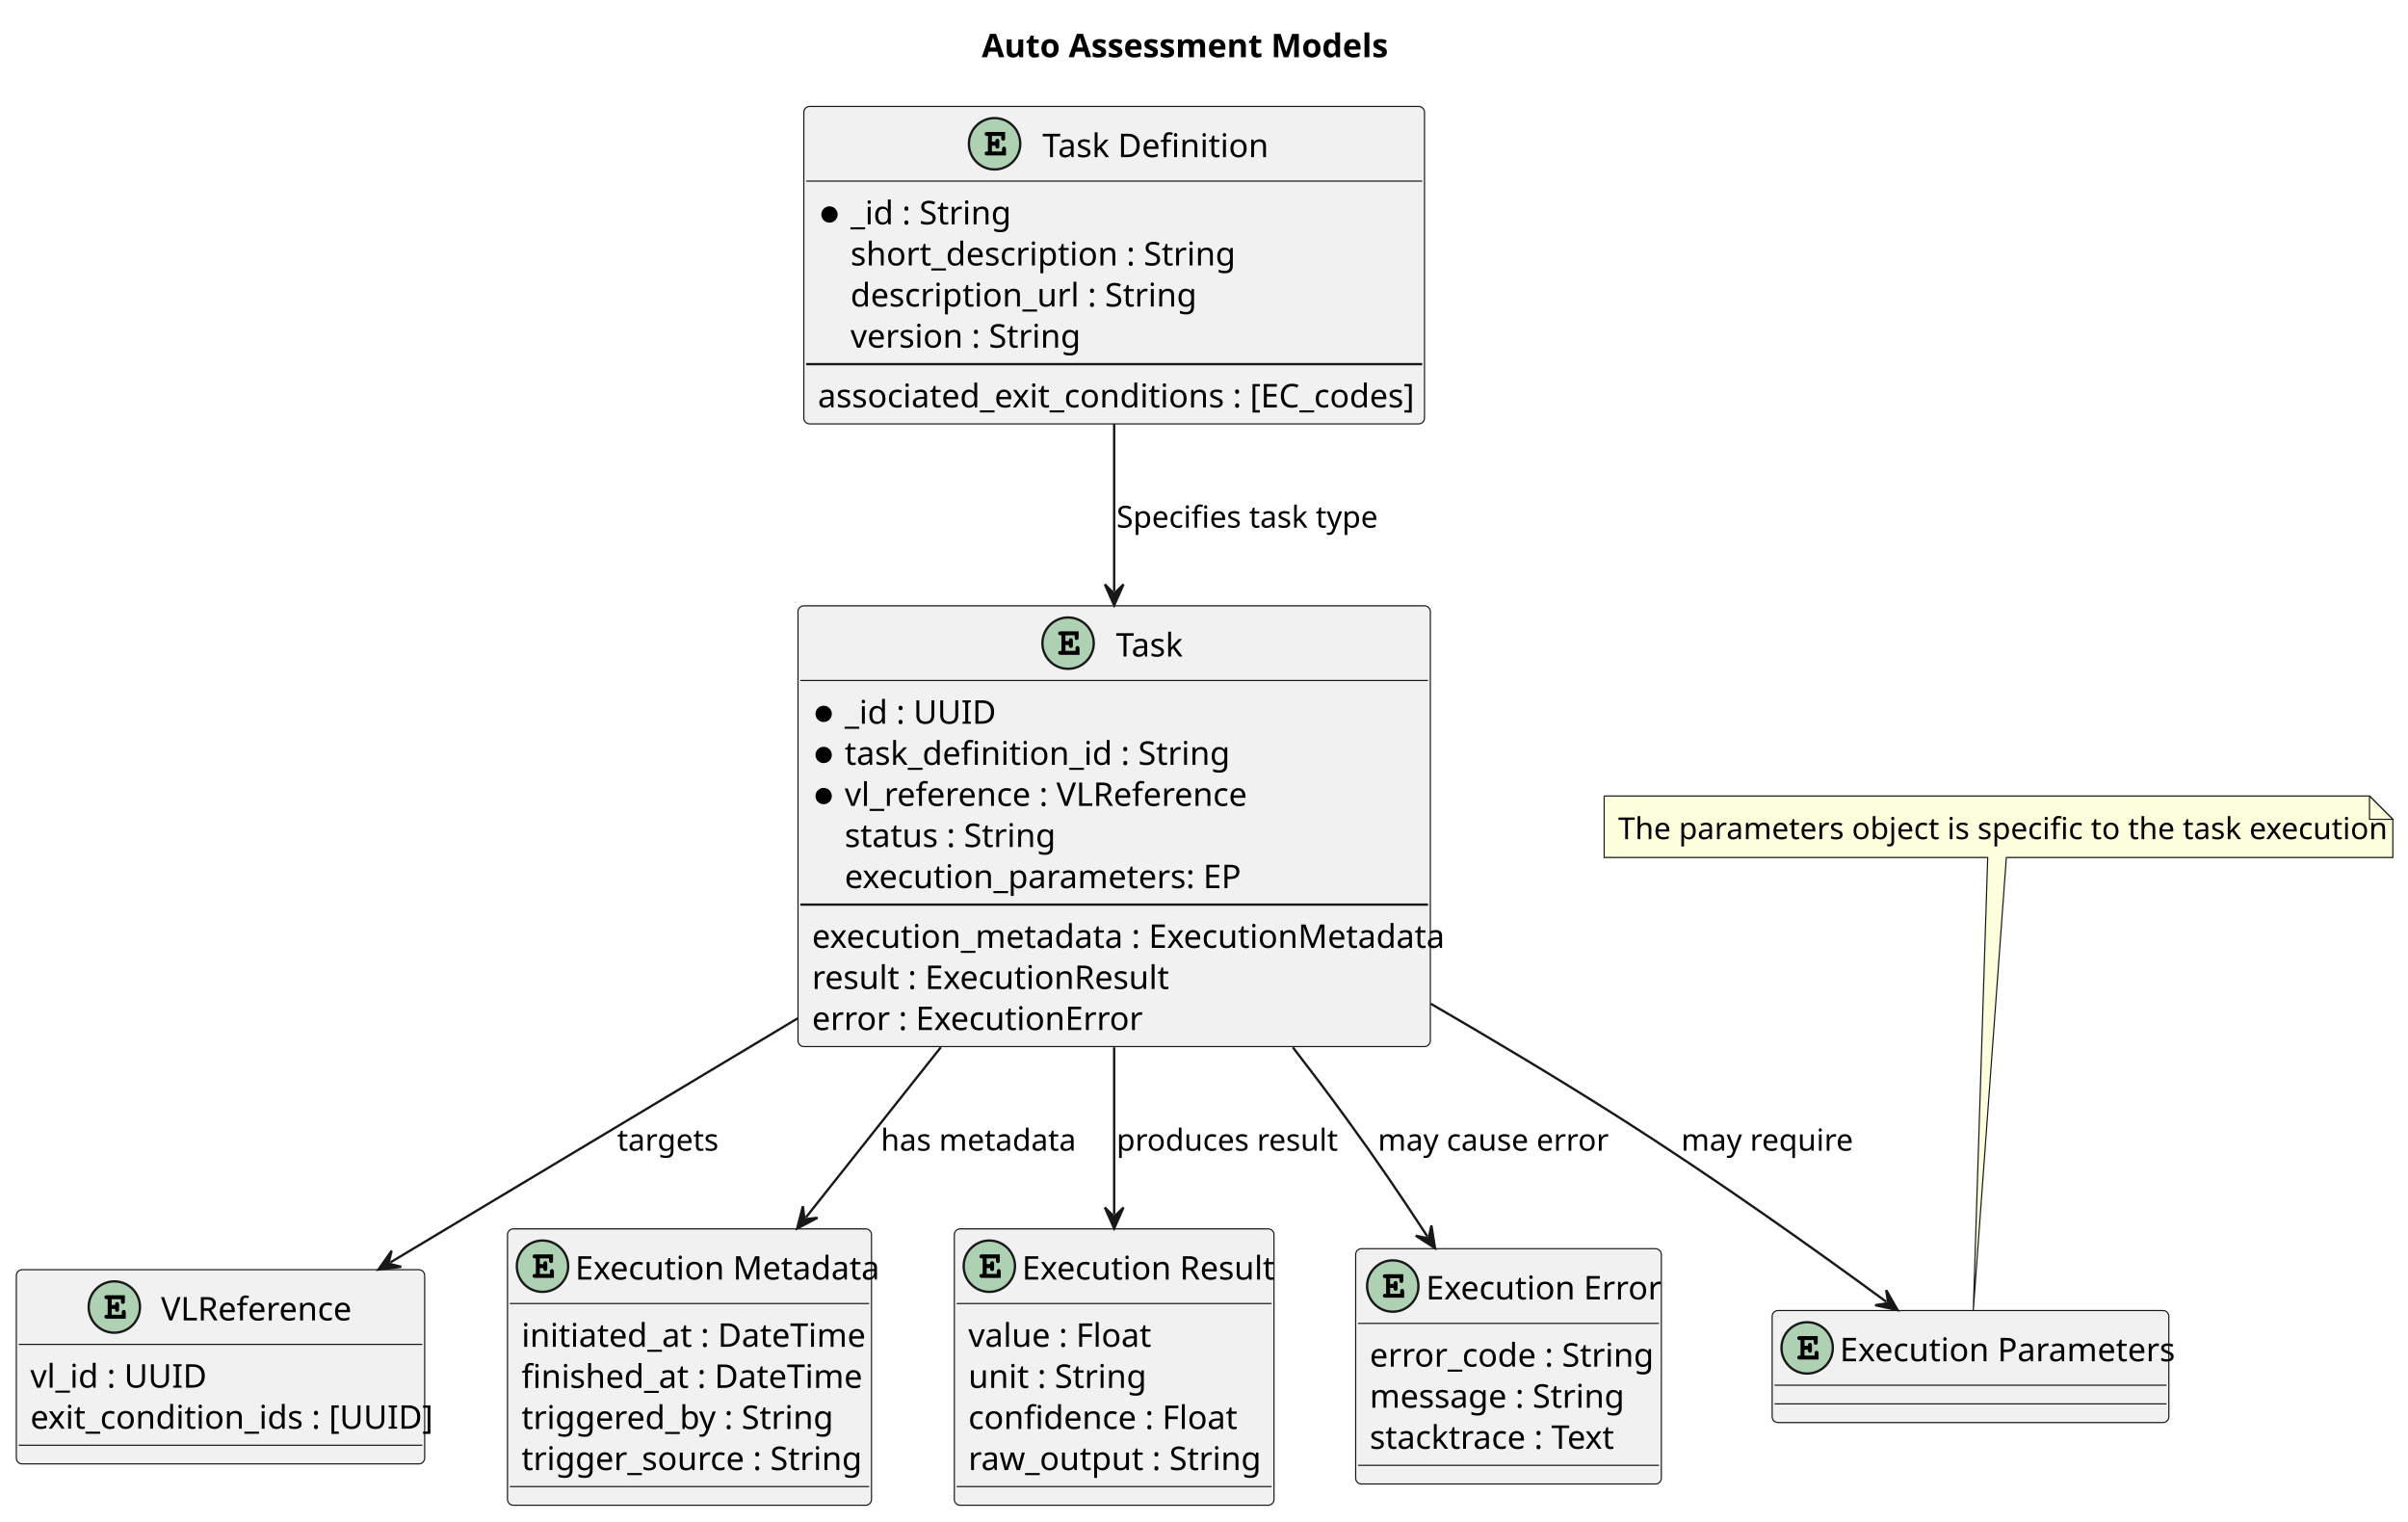
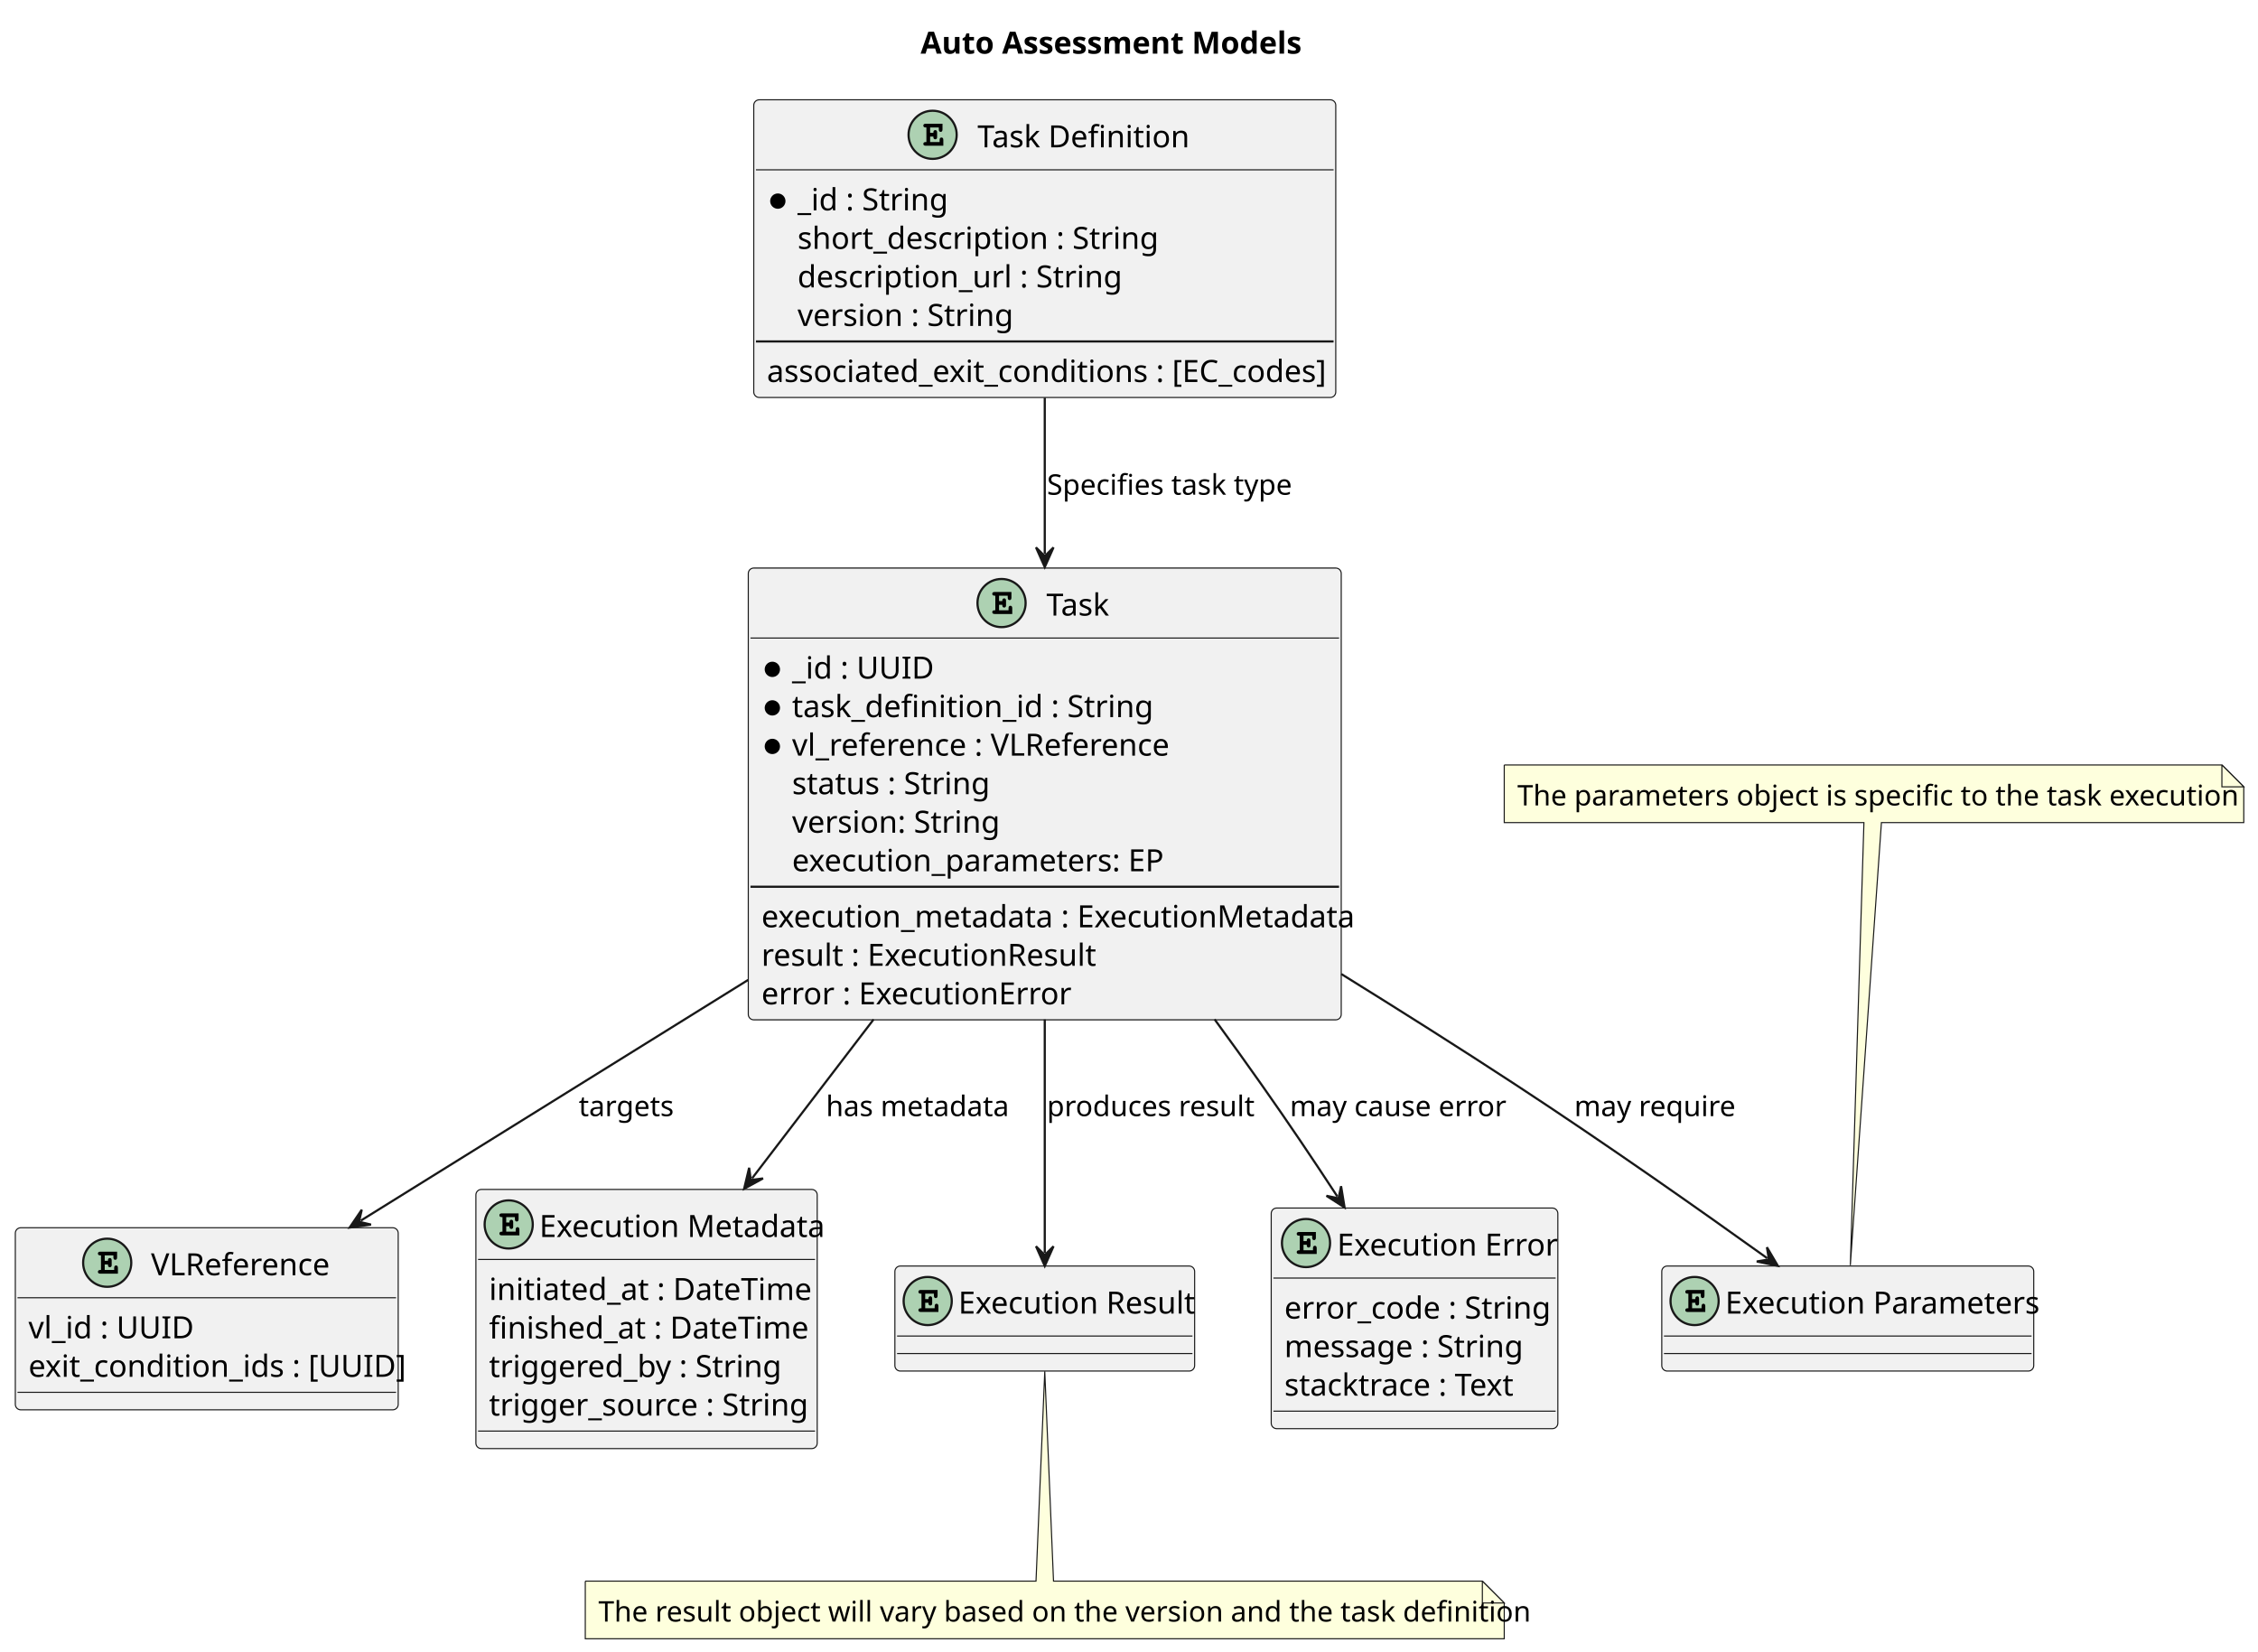
- <svg xmlns="http://www.w3.org/2000/svg" contentStyleType="text/css" height="652px" preserveAspectRatio="none" style="width:1032px;height:652px;background:#FFFFFF;" version="1.1" viewBox="0 0 1032 652" width="1032px" zoomAndPan="magnify">
+ <svg xmlns="http://www.w3.org/2000/svg" contentStyleType="text/css" height="755px" preserveAspectRatio="none" style="width:1032px;height:755px;background:#FFFFFF;" version="1.1" viewBox="0 0 1032 755" width="1032px" zoomAndPan="magnify">
  <defs />
  <g>
    <text fill="#000000" font-family="sans-serif" font-size="14" font-weight="bold" lengthAdjust="spacing" textLength="177" x="420.75" y="24.533">Auto Assessment Models</text>
    <g id="elem_TD">
      <rect codeLine="4" fill="#F1F1F1" height="136.047" id="TD" rx="2.5" ry="2.5" style="stroke:#181818;stroke-width:0.5;" width="266" x="344.5" y="45.609" />
      <ellipse cx="426.25" cy="61.609" fill="#ADD1B2" rx="11" ry="11" style="stroke:#181818;stroke-width:1.0;" />
      <path d="M425.109,62.406 L425.109,64.906 L429.438,64.906 L429.438,63.984 Q429.438,63.375 429.672,63.109 Q429.922,62.844 430.297,62.844 Q430.672,62.844 430.906,63.109 Q431.141,63.375 431.141,63.984 L431.141,66.609 L423.141,66.609 Q422.516,66.609 422.25,66.375 Q422,66.141 422,65.75 Q422,65.375 422.266,65.141 Q422.531,64.906 423.141,64.906 L423.406,64.906 L423.406,58.25 L423.141,58.25 Q422.516,58.25 422.25,58.016 Q422,57.781 422,57.391 Q422,57.016 422.25,56.781 Q422.516,56.547 423.141,56.547 L430.766,56.547 L430.766,59.141 Q430.766,59.75 430.531,60.016 Q430.312,60.266 429.922,60.266 Q429.547,60.266 429.312,60.016 Q429.078,59.75 429.078,59.141 L429.078,58.25 L425.109,58.25 L425.109,60.703 L426.594,60.703 Q426.594,60.047 426.719,59.859 Q426.984,59.453 427.453,59.453 Q427.828,59.453 428.062,59.719 Q428.297,59.969 428.297,60.578 L428.297,62.547 Q428.297,63.094 428.172,63.281 Q427.906,63.672 427.453,63.672 Q426.984,63.672 426.719,63.266 Q426.594,63.078 426.594,62.406 L425.109,62.406 Z " fill="#000000" />
      <text fill="#000000" font-family="sans-serif" font-size="14" lengthAdjust="spacing" textLength="94" x="446.75" y="67.338">Task Definition</text>
      <line style="stroke:#181818;stroke-width:0.5;" x1="345.5" x2="609.5" y1="77.609" y2="77.609" />
      <ellipse cx="355.5" cy="91.914" fill="#000000" rx="3" ry="3" style="stroke:#000000;stroke-width:1.0;" />
      <text fill="#000000" font-family="sans-serif" font-size="14" lengthAdjust="spacing" textLength="68" x="364.5" y="96.143">_id : String</text>
      <text fill="#000000" font-family="sans-serif" font-size="14" lengthAdjust="spacing" textLength="158" x="364.5" y="113.752">short_description : String</text>
      <text fill="#000000" font-family="sans-serif" font-size="14" lengthAdjust="spacing" textLength="142" x="364.5" y="131.361">description_url : String</text>
      <text fill="#000000" font-family="sans-serif" font-size="14" lengthAdjust="spacing" textLength="95" x="364.5" y="148.971">version : String</text>
      <line style="stroke:#181818;stroke-width:1.0;" x1="345.5" x2="609.5" y1="156.047" y2="156.047" />
      <text fill="#000000" font-family="sans-serif" font-size="14" lengthAdjust="spacing" textLength="254" x="350.5" y="174.58">associated_exit_conditions : [EC_codes]</text>
    </g>
    <g id="elem_T">
-       <rect codeLine="13" fill="#F1F1F1" height="188.875" id="T" rx="2.5" ry="2.5" style="stroke:#181818;stroke-width:0.5;" width="271" x="342" y="259.609" />
+       <rect codeLine="13" fill="#F1F1F1" height="206.484" id="T" rx="2.5" ry="2.5" style="stroke:#181818;stroke-width:0.5;" width="271" x="342" y="259.609" />
      <ellipse cx="457.75" cy="275.609" fill="#ADD1B2" rx="11" ry="11" style="stroke:#181818;stroke-width:1.0;" />
      <path d="M456.609,276.406 L456.609,278.906 L460.938,278.906 L460.938,277.984 Q460.938,277.375 461.172,277.109 Q461.422,276.844 461.797,276.844 Q462.172,276.844 462.406,277.109 Q462.641,277.375 462.641,277.984 L462.641,280.609 L454.641,280.609 Q454.016,280.609 453.75,280.375 Q453.5,280.141 453.5,279.75 Q453.5,279.375 453.766,279.141 Q454.031,278.906 454.641,278.906 L454.906,278.906 L454.906,272.25 L454.641,272.25 Q454.016,272.25 453.75,272.016 Q453.5,271.781 453.5,271.391 Q453.5,271.016 453.75,270.781 Q454.016,270.547 454.641,270.547 L462.266,270.547 L462.266,273.141 Q462.266,273.75 462.031,274.016 Q461.812,274.266 461.422,274.266 Q461.047,274.266 460.812,274.016 Q460.578,273.75 460.578,273.141 L460.578,272.25 L456.609,272.25 L456.609,274.703 L458.094,274.703 Q458.094,274.047 458.219,273.859 Q458.484,273.453 458.953,273.453 Q459.328,273.453 459.562,273.719 Q459.797,273.969 459.797,274.578 L459.797,276.547 Q459.797,277.094 459.672,277.281 Q459.406,277.672 458.953,277.672 Q458.484,277.672 458.219,277.266 Q458.094,277.078 458.094,276.406 L456.609,276.406 Z " fill="#000000" />
      <text fill="#000000" font-family="sans-serif" font-size="14" lengthAdjust="spacing" textLength="31" x="478.25" y="281.338">Task</text>
      <line style="stroke:#181818;stroke-width:0.5;" x1="343" x2="612" y1="291.609" y2="291.609" />
      <ellipse cx="353" cy="305.914" fill="#000000" rx="3" ry="3" style="stroke:#000000;stroke-width:1.0;" />
      <text fill="#000000" font-family="sans-serif" font-size="14" lengthAdjust="spacing" textLength="62" x="362" y="310.143">_id : UUID</text>
      <ellipse cx="353" cy="323.523" fill="#000000" rx="3" ry="3" style="stroke:#000000;stroke-width:1.0;" />
      <text fill="#000000" font-family="sans-serif" font-size="14" lengthAdjust="spacing" textLength="159" x="362" y="327.752">task_definition_id : String</text>
      <ellipse cx="353" cy="341.133" fill="#000000" rx="3" ry="3" style="stroke:#000000;stroke-width:1.0;" />
      <text fill="#000000" font-family="sans-serif" font-size="14" lengthAdjust="spacing" textLength="174" x="362" y="345.361">vl_reference : VLReference</text>
      <text fill="#000000" font-family="sans-serif" font-size="14" lengthAdjust="spacing" textLength="87" x="362" y="362.971">status : String</text>
-       <text fill="#000000" font-family="sans-serif" font-size="14" lengthAdjust="spacing" textLength="166" x="362" y="380.58">execution_parameters: EP</text>
-       <line style="stroke:#181818;stroke-width:1.0;" x1="343" x2="612" y1="387.656" y2="387.656" />
-       <text fill="#000000" font-family="sans-serif" font-size="14" lengthAdjust="spacing" textLength="259" x="348" y="406.19">execution_metadata : ExecutionMetadata</text>
-       <text fill="#000000" font-family="sans-serif" font-size="14" lengthAdjust="spacing" textLength="148" x="348" y="423.799">result : ExecutionResult</text>
-       <text fill="#000000" font-family="sans-serif" font-size="14" lengthAdjust="spacing" textLength="136" x="348" y="441.408">error : ExecutionError</text>
+       <text fill="#000000" font-family="sans-serif" font-size="14" lengthAdjust="spacing" textLength="91" x="362" y="380.58">version: String</text>
+       <text fill="#000000" font-family="sans-serif" font-size="14" lengthAdjust="spacing" textLength="166" x="362" y="398.19">execution_parameters: EP</text>
+       <line style="stroke:#181818;stroke-width:1.0;" x1="343" x2="612" y1="405.266" y2="405.266" />
+       <text fill="#000000" font-family="sans-serif" font-size="14" lengthAdjust="spacing" textLength="259" x="348" y="423.799">execution_metadata : ExecutionMetadata</text>
+       <text fill="#000000" font-family="sans-serif" font-size="14" lengthAdjust="spacing" textLength="148" x="348" y="441.408">result : ExecutionResult</text>
+       <text fill="#000000" font-family="sans-serif" font-size="14" lengthAdjust="spacing" textLength="136" x="348" y="459.018">error : ExecutionError</text>
    </g>
    <g id="elem_VLR">
-       <rect codeLine="25" fill="#F1F1F1" height="83.219" id="VLR" rx="2.5" ry="2.5" style="stroke:#181818;stroke-width:0.5;" width="175" x="7" y="544.109" />
-       <ellipse cx="49" cy="560.109" fill="#ADD1B2" rx="11" ry="11" style="stroke:#181818;stroke-width:1.0;" />
-       <path d="M47.859,560.906 L47.859,563.406 L52.188,563.406 L52.188,562.484 Q52.188,561.875 52.422,561.609 Q52.672,561.344 53.047,561.344 Q53.422,561.344 53.656,561.609 Q53.891,561.875 53.891,562.484 L53.891,565.109 L45.891,565.109 Q45.266,565.109 45,564.875 Q44.75,564.641 44.75,564.25 Q44.75,563.875 45.016,563.641 Q45.281,563.406 45.891,563.406 L46.156,563.406 L46.156,556.75 L45.891,556.75 Q45.266,556.75 45,556.516 Q44.75,556.281 44.75,555.891 Q44.75,555.516 45,555.281 Q45.266,555.047 45.891,555.047 L53.516,555.047 L53.516,557.641 Q53.516,558.25 53.281,558.516 Q53.062,558.766 52.672,558.766 Q52.297,558.766 52.062,558.516 Q51.828,558.25 51.828,557.641 L51.828,556.75 L47.859,556.75 L47.859,559.203 L49.344,559.203 Q49.344,558.547 49.469,558.359 Q49.734,557.953 50.203,557.953 Q50.578,557.953 50.812,558.219 Q51.047,558.469 51.047,559.078 L51.047,561.047 Q51.047,561.594 50.922,561.781 Q50.656,562.172 50.203,562.172 Q49.734,562.172 49.469,561.766 Q49.344,561.578 49.344,560.906 L47.859,560.906 Z " fill="#000000" />
-       <text fill="#000000" font-family="sans-serif" font-size="14" lengthAdjust="spacing" textLength="83" x="69" y="565.838">VLReference</text>
-       <line style="stroke:#181818;stroke-width:0.5;" x1="8" x2="181" y1="576.109" y2="576.109" />
-       <text fill="#000000" font-family="sans-serif" font-size="14" lengthAdjust="spacing" textLength="72" x="13" y="594.643">vl_id : UUID</text>
-       <text fill="#000000" font-family="sans-serif" font-size="14" lengthAdjust="spacing" textLength="163" x="13" y="612.252">exit_condition_ids : [UUID]</text>
-       <line style="stroke:#181818;stroke-width:0.5;" x1="8" x2="181" y1="619.328" y2="619.328" />
+       <rect codeLine="26" fill="#F1F1F1" height="83.219" id="VLR" rx="2.5" ry="2.5" style="stroke:#181818;stroke-width:0.5;" width="175" x="7" y="561.109" />
+       <ellipse cx="49" cy="577.109" fill="#ADD1B2" rx="11" ry="11" style="stroke:#181818;stroke-width:1.0;" />
+       <path d="M47.859,577.906 L47.859,580.406 L52.188,580.406 L52.188,579.484 Q52.188,578.875 52.422,578.609 Q52.672,578.344 53.047,578.344 Q53.422,578.344 53.656,578.609 Q53.891,578.875 53.891,579.484 L53.891,582.109 L45.891,582.109 Q45.266,582.109 45,581.875 Q44.75,581.641 44.75,581.25 Q44.75,580.875 45.016,580.641 Q45.281,580.406 45.891,580.406 L46.156,580.406 L46.156,573.75 L45.891,573.75 Q45.266,573.75 45,573.516 Q44.75,573.281 44.75,572.891 Q44.75,572.516 45,572.281 Q45.266,572.047 45.891,572.047 L53.516,572.047 L53.516,574.641 Q53.516,575.25 53.281,575.516 Q53.062,575.766 52.672,575.766 Q52.297,575.766 52.062,575.516 Q51.828,575.25 51.828,574.641 L51.828,573.75 L47.859,573.75 L47.859,576.203 L49.344,576.203 Q49.344,575.547 49.469,575.359 Q49.734,574.953 50.203,574.953 Q50.578,574.953 50.812,575.219 Q51.047,575.469 51.047,576.078 L51.047,578.047 Q51.047,578.594 50.922,578.781 Q50.656,579.172 50.203,579.172 Q49.734,579.172 49.469,578.766 Q49.344,578.578 49.344,577.906 L47.859,577.906 Z " fill="#000000" />
+       <text fill="#000000" font-family="sans-serif" font-size="14" lengthAdjust="spacing" textLength="83" x="69" y="582.838">VLReference</text>
+       <line style="stroke:#181818;stroke-width:0.5;" x1="8" x2="181" y1="593.109" y2="593.109" />
+       <text fill="#000000" font-family="sans-serif" font-size="14" lengthAdjust="spacing" textLength="72" x="13" y="611.643">vl_id : UUID</text>
+       <text fill="#000000" font-family="sans-serif" font-size="14" lengthAdjust="spacing" textLength="163" x="13" y="629.252">exit_condition_ids : [UUID]</text>
+       <line style="stroke:#181818;stroke-width:0.5;" x1="8" x2="181" y1="636.328" y2="636.328" />
    </g>
    <g id="elem_EM">
-       <rect codeLine="30" fill="#F1F1F1" height="118.438" id="EM" rx="2.5" ry="2.5" style="stroke:#181818;stroke-width:0.5;" width="156" x="217.5" y="526.609" />
-       <ellipse cx="232.5" cy="542.609" fill="#ADD1B2" rx="11" ry="11" style="stroke:#181818;stroke-width:1.0;" />
-       <path d="M231.359,543.406 L231.359,545.906 L235.688,545.906 L235.688,544.984 Q235.688,544.375 235.922,544.109 Q236.172,543.844 236.547,543.844 Q236.922,543.844 237.156,544.109 Q237.391,544.375 237.391,544.984 L237.391,547.609 L229.391,547.609 Q228.766,547.609 228.5,547.375 Q228.25,547.141 228.25,546.75 Q228.25,546.375 228.516,546.141 Q228.781,545.906 229.391,545.906 L229.656,545.906 L229.656,539.25 L229.391,539.25 Q228.766,539.25 228.5,539.016 Q228.25,538.781 228.25,538.391 Q228.25,538.016 228.5,537.781 Q228.766,537.547 229.391,537.547 L237.016,537.547 L237.016,540.141 Q237.016,540.75 236.781,541.016 Q236.562,541.266 236.172,541.266 Q235.797,541.266 235.562,541.016 Q235.328,540.75 235.328,540.141 L235.328,539.25 L231.359,539.25 L231.359,541.703 L232.844,541.703 Q232.844,541.047 232.969,540.859 Q233.234,540.453 233.703,540.453 Q234.078,540.453 234.312,540.719 Q234.547,540.969 234.547,541.578 L234.547,543.547 Q234.547,544.094 234.422,544.281 Q234.156,544.672 233.703,544.672 Q233.234,544.672 232.969,544.266 Q232.844,544.078 232.844,543.406 L231.359,543.406 Z " fill="#000000" />
-       <text fill="#000000" font-family="sans-serif" font-size="14" lengthAdjust="spacing" textLength="124" x="246.5" y="548.338">Execution Metadata</text>
-       <line style="stroke:#181818;stroke-width:0.5;" x1="218.5" x2="372.5" y1="558.609" y2="558.609" />
-       <text fill="#000000" font-family="sans-serif" font-size="14" lengthAdjust="spacing" textLength="142" x="223.5" y="577.143">initiated_at : DateTime</text>
-       <text fill="#000000" font-family="sans-serif" font-size="14" lengthAdjust="spacing" textLength="142" x="223.5" y="594.752">finished_at : DateTime</text>
-       <text fill="#000000" font-family="sans-serif" font-size="14" lengthAdjust="spacing" textLength="129" x="223.5" y="612.361">triggered_by : String</text>
-       <text fill="#000000" font-family="sans-serif" font-size="14" lengthAdjust="spacing" textLength="141" x="223.5" y="629.971">trigger_source : String</text>
-       <line style="stroke:#181818;stroke-width:0.5;" x1="218.5" x2="372.5" y1="637.047" y2="637.047" />
+       <rect codeLine="31" fill="#F1F1F1" height="118.438" id="EM" rx="2.5" ry="2.5" style="stroke:#181818;stroke-width:0.5;" width="156" x="217.5" y="543.609" />
+       <ellipse cx="232.5" cy="559.609" fill="#ADD1B2" rx="11" ry="11" style="stroke:#181818;stroke-width:1.0;" />
+       <path d="M231.359,560.406 L231.359,562.906 L235.688,562.906 L235.688,561.984 Q235.688,561.375 235.922,561.109 Q236.172,560.844 236.547,560.844 Q236.922,560.844 237.156,561.109 Q237.391,561.375 237.391,561.984 L237.391,564.609 L229.391,564.609 Q228.766,564.609 228.5,564.375 Q228.25,564.141 228.25,563.75 Q228.25,563.375 228.516,563.141 Q228.781,562.906 229.391,562.906 L229.656,562.906 L229.656,556.25 L229.391,556.25 Q228.766,556.25 228.5,556.016 Q228.25,555.781 228.25,555.391 Q228.25,555.016 228.5,554.781 Q228.766,554.547 229.391,554.547 L237.016,554.547 L237.016,557.141 Q237.016,557.75 236.781,558.016 Q236.562,558.266 236.172,558.266 Q235.797,558.266 235.562,558.016 Q235.328,557.75 235.328,557.141 L235.328,556.25 L231.359,556.25 L231.359,558.703 L232.844,558.703 Q232.844,558.047 232.969,557.859 Q233.234,557.453 233.703,557.453 Q234.078,557.453 234.312,557.719 Q234.547,557.969 234.547,558.578 L234.547,560.547 Q234.547,561.094 234.422,561.281 Q234.156,561.672 233.703,561.672 Q233.234,561.672 232.969,561.266 Q232.844,561.078 232.844,560.406 L231.359,560.406 Z " fill="#000000" />
+       <text fill="#000000" font-family="sans-serif" font-size="14" lengthAdjust="spacing" textLength="124" x="246.5" y="565.338">Execution Metadata</text>
+       <line style="stroke:#181818;stroke-width:0.5;" x1="218.5" x2="372.5" y1="575.609" y2="575.609" />
+       <text fill="#000000" font-family="sans-serif" font-size="14" lengthAdjust="spacing" textLength="142" x="223.5" y="594.143">initiated_at : DateTime</text>
+       <text fill="#000000" font-family="sans-serif" font-size="14" lengthAdjust="spacing" textLength="142" x="223.5" y="611.752">finished_at : DateTime</text>
+       <text fill="#000000" font-family="sans-serif" font-size="14" lengthAdjust="spacing" textLength="129" x="223.5" y="629.361">triggered_by : String</text>
+       <text fill="#000000" font-family="sans-serif" font-size="14" lengthAdjust="spacing" textLength="141" x="223.5" y="646.971">trigger_source : String</text>
+       <line style="stroke:#181818;stroke-width:0.5;" x1="218.5" x2="372.5" y1="654.047" y2="654.047" />
    </g>
    <g id="elem_ER">
-       <rect codeLine="37" fill="#F1F1F1" height="118.438" id="ER" rx="2.5" ry="2.5" style="stroke:#181818;stroke-width:0.5;" width="137" x="409" y="526.609" />
-       <ellipse cx="424" cy="542.609" fill="#ADD1B2" rx="11" ry="11" style="stroke:#181818;stroke-width:1.0;" />
-       <path d="M422.859,543.406 L422.859,545.906 L427.188,545.906 L427.188,544.984 Q427.188,544.375 427.422,544.109 Q427.672,543.844 428.047,543.844 Q428.422,543.844 428.656,544.109 Q428.891,544.375 428.891,544.984 L428.891,547.609 L420.891,547.609 Q420.266,547.609 420,547.375 Q419.75,547.141 419.75,546.75 Q419.75,546.375 420.016,546.141 Q420.281,545.906 420.891,545.906 L421.156,545.906 L421.156,539.25 L420.891,539.25 Q420.266,539.25 420,539.016 Q419.75,538.781 419.75,538.391 Q419.75,538.016 420,537.781 Q420.266,537.547 420.891,537.547 L428.516,537.547 L428.516,540.141 Q428.516,540.75 428.281,541.016 Q428.062,541.266 427.672,541.266 Q427.297,541.266 427.062,541.016 Q426.828,540.75 426.828,540.141 L426.828,539.25 L422.859,539.25 L422.859,541.703 L424.344,541.703 Q424.344,541.047 424.469,540.859 Q424.734,540.453 425.203,540.453 Q425.578,540.453 425.812,540.719 Q426.047,540.969 426.047,541.578 L426.047,543.547 Q426.047,544.094 425.922,544.281 Q425.656,544.672 425.203,544.672 Q424.734,544.672 424.469,544.266 Q424.344,544.078 424.344,543.406 L422.859,543.406 Z " fill="#000000" />
-       <text fill="#000000" font-family="sans-serif" font-size="14" lengthAdjust="spacing" textLength="105" x="438" y="548.338">Execution Result</text>
-       <line style="stroke:#181818;stroke-width:0.5;" x1="410" x2="545" y1="558.609" y2="558.609" />
-       <text fill="#000000" font-family="sans-serif" font-size="14" lengthAdjust="spacing" textLength="78" x="415" y="577.143">value : Float</text>
-       <text fill="#000000" font-family="sans-serif" font-size="14" lengthAdjust="spacing" textLength="72" x="415" y="594.752">unit : String</text>
-       <text fill="#000000" font-family="sans-serif" font-size="14" lengthAdjust="spacing" textLength="113" x="415" y="612.361">confidence : Float</text>
-       <text fill="#000000" font-family="sans-serif" font-size="14" lengthAdjust="spacing" textLength="119" x="415" y="629.971">raw_output : String</text>
-       <line style="stroke:#181818;stroke-width:0.5;" x1="410" x2="545" y1="637.047" y2="637.047" />
+       <rect codeLine="38" fill="#F1F1F1" height="48" id="ER" rx="2.5" ry="2.5" style="stroke:#181818;stroke-width:0.5;" width="137" x="409" y="578.609" />
+       <ellipse cx="424" cy="594.609" fill="#ADD1B2" rx="11" ry="11" style="stroke:#181818;stroke-width:1.0;" />
+       <path d="M422.859,595.406 L422.859,597.906 L427.188,597.906 L427.188,596.984 Q427.188,596.375 427.422,596.109 Q427.672,595.844 428.047,595.844 Q428.422,595.844 428.656,596.109 Q428.891,596.375 428.891,596.984 L428.891,599.609 L420.891,599.609 Q420.266,599.609 420,599.375 Q419.75,599.141 419.75,598.75 Q419.75,598.375 420.016,598.141 Q420.281,597.906 420.891,597.906 L421.156,597.906 L421.156,591.25 L420.891,591.25 Q420.266,591.25 420,591.016 Q419.75,590.781 419.75,590.391 Q419.75,590.016 420,589.781 Q420.266,589.547 420.891,589.547 L428.516,589.547 L428.516,592.141 Q428.516,592.75 428.281,593.016 Q428.062,593.266 427.672,593.266 Q427.297,593.266 427.062,593.016 Q426.828,592.75 426.828,592.141 L426.828,591.25 L422.859,591.25 L422.859,593.703 L424.344,593.703 Q424.344,593.047 424.469,592.859 Q424.734,592.453 425.203,592.453 Q425.578,592.453 425.812,592.719 Q426.047,592.969 426.047,593.578 L426.047,595.547 Q426.047,596.094 425.922,596.281 Q425.656,596.672 425.203,596.672 Q424.734,596.672 424.469,596.266 Q424.344,596.078 424.344,595.406 L422.859,595.406 Z " fill="#000000" />
+       <text fill="#000000" font-family="sans-serif" font-size="14" lengthAdjust="spacing" textLength="105" x="438" y="600.338">Execution Result</text>
+       <line style="stroke:#181818;stroke-width:0.5;" x1="410" x2="545" y1="610.609" y2="610.609" />
+       <line style="stroke:#181818;stroke-width:0.5;" x1="410" x2="545" y1="618.609" y2="618.609" />
+     </g>
+     <g id="elem_GMN7">
+       <path d="M267.5,722.609 L267.5,748.961 A0,0 0 0 0 267.5,748.961 L687.5,748.961 A0,0 0 0 0 687.5,748.961 L687.5,732.609 L677.5,722.609 L481.5,722.609 L477.5,626.729 L473.5,722.609 L267.5,722.609 A0,0 0 0 0 267.5,722.609 " fill="#FEFFDD" style="stroke:#181818;stroke-width:0.5;" />
+       <path d="M677.5,722.609 L677.5,732.609 L687.5,732.609 L677.5,722.609 " fill="#FEFFDD" style="stroke:#181818;stroke-width:0.5;" />
+       <text fill="#000000" font-family="sans-serif" font-size="13" lengthAdjust="spacing" textLength="399" x="273.5" y="741.105">The result object will vary based on the version and the task definition</text>
    </g>
    <g id="elem_EE">
-       <rect codeLine="44" fill="#F1F1F1" height="100.828" id="EE" rx="2.5" ry="2.5" style="stroke:#181818;stroke-width:0.5;" width="131" x="581" y="535.109" />
-       <ellipse cx="596.9" cy="551.109" fill="#ADD1B2" rx="11" ry="11" style="stroke:#181818;stroke-width:1.0;" />
-       <path d="M595.759,551.906 L595.759,554.406 L600.087,554.406 L600.087,553.484 Q600.087,552.875 600.322,552.609 Q600.572,552.344 600.947,552.344 Q601.322,552.344 601.556,552.609 Q601.791,552.875 601.791,553.484 L601.791,556.109 L593.791,556.109 Q593.166,556.109 592.9,555.875 Q592.65,555.641 592.65,555.25 Q592.65,554.875 592.916,554.641 Q593.181,554.406 593.791,554.406 L594.056,554.406 L594.056,547.75 L593.791,547.75 Q593.166,547.75 592.9,547.516 Q592.65,547.281 592.65,546.891 Q592.65,546.516 592.9,546.281 Q593.166,546.047 593.791,546.047 L601.416,546.047 L601.416,548.641 Q601.416,549.25 601.181,549.516 Q600.962,549.766 600.572,549.766 Q600.197,549.766 599.962,549.516 Q599.728,549.25 599.728,548.641 L599.728,547.75 L595.759,547.75 L595.759,550.203 L597.244,550.203 Q597.244,549.547 597.369,549.359 Q597.634,548.953 598.103,548.953 Q598.478,548.953 598.712,549.219 Q598.947,549.469 598.947,550.078 L598.947,552.047 Q598.947,552.594 598.822,552.781 Q598.556,553.172 598.103,553.172 Q597.634,553.172 597.369,552.766 Q597.244,552.578 597.244,551.906 L595.759,551.906 Z " fill="#000000" />
-       <text fill="#000000" font-family="sans-serif" font-size="14" lengthAdjust="spacing" textLength="97" x="611.1" y="556.838">Execution Error</text>
-       <line style="stroke:#181818;stroke-width:0.5;" x1="582" x2="711" y1="567.109" y2="567.109" />
-       <text fill="#000000" font-family="sans-serif" font-size="14" lengthAdjust="spacing" textLength="119" x="587" y="585.643">error_code : String</text>
-       <text fill="#000000" font-family="sans-serif" font-size="14" lengthAdjust="spacing" textLength="106" x="587" y="603.252">message : String</text>
-       <text fill="#000000" font-family="sans-serif" font-size="14" lengthAdjust="spacing" textLength="104" x="587" y="620.861">stacktrace : Text</text>
-       <line style="stroke:#181818;stroke-width:0.5;" x1="582" x2="711" y1="627.938" y2="627.938" />
+       <rect codeLine="46" fill="#F1F1F1" height="100.828" id="EE" rx="2.5" ry="2.5" style="stroke:#181818;stroke-width:0.5;" width="131" x="581" y="552.109" />
+       <ellipse cx="596.9" cy="568.109" fill="#ADD1B2" rx="11" ry="11" style="stroke:#181818;stroke-width:1.0;" />
+       <path d="M595.759,568.906 L595.759,571.406 L600.087,571.406 L600.087,570.484 Q600.087,569.875 600.322,569.609 Q600.572,569.344 600.947,569.344 Q601.322,569.344 601.556,569.609 Q601.791,569.875 601.791,570.484 L601.791,573.109 L593.791,573.109 Q593.166,573.109 592.9,572.875 Q592.65,572.641 592.65,572.25 Q592.65,571.875 592.916,571.641 Q593.181,571.406 593.791,571.406 L594.056,571.406 L594.056,564.75 L593.791,564.75 Q593.166,564.75 592.9,564.516 Q592.65,564.281 592.65,563.891 Q592.65,563.516 592.9,563.281 Q593.166,563.047 593.791,563.047 L601.416,563.047 L601.416,565.641 Q601.416,566.25 601.181,566.516 Q600.962,566.766 600.572,566.766 Q600.197,566.766 599.962,566.516 Q599.728,566.25 599.728,565.641 L599.728,564.75 L595.759,564.75 L595.759,567.203 L597.244,567.203 Q597.244,566.547 597.369,566.359 Q597.634,565.953 598.103,565.953 Q598.478,565.953 598.712,566.219 Q598.947,566.469 598.947,567.078 L598.947,569.047 Q598.947,569.594 598.822,569.781 Q598.556,570.172 598.103,570.172 Q597.634,570.172 597.369,569.766 Q597.244,569.578 597.244,568.906 L595.759,568.906 Z " fill="#000000" />
+       <text fill="#000000" font-family="sans-serif" font-size="14" lengthAdjust="spacing" textLength="97" x="611.1" y="573.838">Execution Error</text>
+       <line style="stroke:#181818;stroke-width:0.5;" x1="582" x2="711" y1="584.109" y2="584.109" />
+       <text fill="#000000" font-family="sans-serif" font-size="14" lengthAdjust="spacing" textLength="119" x="587" y="602.643">error_code : String</text>
+       <text fill="#000000" font-family="sans-serif" font-size="14" lengthAdjust="spacing" textLength="106" x="587" y="620.252">message : String</text>
+       <text fill="#000000" font-family="sans-serif" font-size="14" lengthAdjust="spacing" textLength="104" x="587" y="637.861">stacktrace : Text</text>
+       <line style="stroke:#181818;stroke-width:0.5;" x1="582" x2="711" y1="644.938" y2="644.938" />
    </g>
    <g id="elem_EP">
-       <rect codeLine="50" fill="#F1F1F1" height="48" id="EP" rx="2.5" ry="2.5" style="stroke:#181818;stroke-width:0.5;" width="170" x="759.5" y="561.609" />
-       <ellipse cx="774.5" cy="577.609" fill="#ADD1B2" rx="11" ry="11" style="stroke:#181818;stroke-width:1.0;" />
-       <path d="M773.359,578.406 L773.359,580.906 L777.688,580.906 L777.688,579.984 Q777.688,579.375 777.922,579.109 Q778.172,578.844 778.547,578.844 Q778.922,578.844 779.156,579.109 Q779.391,579.375 779.391,579.984 L779.391,582.609 L771.391,582.609 Q770.766,582.609 770.5,582.375 Q770.25,582.141 770.25,581.75 Q770.25,581.375 770.516,581.141 Q770.781,580.906 771.391,580.906 L771.656,580.906 L771.656,574.25 L771.391,574.25 Q770.766,574.25 770.5,574.016 Q770.25,573.781 770.25,573.391 Q770.25,573.016 770.5,572.781 Q770.766,572.547 771.391,572.547 L779.016,572.547 L779.016,575.141 Q779.016,575.75 778.781,576.016 Q778.562,576.266 778.172,576.266 Q777.797,576.266 777.562,576.016 Q777.328,575.75 777.328,575.141 L777.328,574.25 L773.359,574.25 L773.359,576.703 L774.844,576.703 Q774.844,576.047 774.969,575.859 Q775.234,575.453 775.703,575.453 Q776.078,575.453 776.312,575.719 Q776.547,575.969 776.547,576.578 L776.547,578.547 Q776.547,579.094 776.422,579.281 Q776.156,579.672 775.703,579.672 Q775.234,579.672 774.969,579.266 Q774.844,579.078 774.844,578.406 L773.359,578.406 Z " fill="#000000" />
-       <text fill="#000000" font-family="sans-serif" font-size="14" lengthAdjust="spacing" textLength="138" x="788.5" y="583.338">Execution Parameters</text>
-       <line style="stroke:#181818;stroke-width:0.5;" x1="760.5" x2="928.5" y1="593.609" y2="593.609" />
-       <line style="stroke:#181818;stroke-width:0.5;" x1="760.5" x2="928.5" y1="601.609" y2="601.609" />
+       <rect codeLine="52" fill="#F1F1F1" height="48" id="EP" rx="2.5" ry="2.5" style="stroke:#181818;stroke-width:0.5;" width="170" x="759.5" y="578.609" />
+       <ellipse cx="774.5" cy="594.609" fill="#ADD1B2" rx="11" ry="11" style="stroke:#181818;stroke-width:1.0;" />
+       <path d="M773.359,595.406 L773.359,597.906 L777.688,597.906 L777.688,596.984 Q777.688,596.375 777.922,596.109 Q778.172,595.844 778.547,595.844 Q778.922,595.844 779.156,596.109 Q779.391,596.375 779.391,596.984 L779.391,599.609 L771.391,599.609 Q770.766,599.609 770.5,599.375 Q770.25,599.141 770.25,598.75 Q770.25,598.375 770.516,598.141 Q770.781,597.906 771.391,597.906 L771.656,597.906 L771.656,591.25 L771.391,591.25 Q770.766,591.25 770.5,591.016 Q770.25,590.781 770.25,590.391 Q770.25,590.016 770.5,589.781 Q770.766,589.547 771.391,589.547 L779.016,589.547 L779.016,592.141 Q779.016,592.75 778.781,593.016 Q778.562,593.266 778.172,593.266 Q777.797,593.266 777.562,593.016 Q777.328,592.75 777.328,592.141 L777.328,591.25 L773.359,591.25 L773.359,593.703 L774.844,593.703 Q774.844,593.047 774.969,592.859 Q775.234,592.453 775.703,592.453 Q776.078,592.453 776.312,592.719 Q776.547,592.969 776.547,593.578 L776.547,595.547 Q776.547,596.094 776.422,596.281 Q776.156,596.672 775.703,596.672 Q775.234,596.672 774.969,596.266 Q774.844,596.078 774.844,595.406 L773.359,595.406 Z " fill="#000000" />
+       <text fill="#000000" font-family="sans-serif" font-size="14" lengthAdjust="spacing" textLength="138" x="788.5" y="600.338">Execution Parameters</text>
+       <line style="stroke:#181818;stroke-width:0.5;" x1="760.5" x2="928.5" y1="610.609" y2="610.609" />
+       <line style="stroke:#181818;stroke-width:0.5;" x1="760.5" x2="928.5" y1="618.609" y2="618.609" />
    </g>
-     <g id="elem_GMN9">
-       <path d="M687.5,341.109 L687.5,367.461 A0,0 0 0 0 687.5,367.461 L851.87,367.461 L845.71,561.439 L859.87,367.461 L1025.5,367.461 A0,0 0 0 0 1025.5,367.461 L1025.5,351.109 L1015.5,341.109 L687.5,341.109 A0,0 0 0 0 687.5,341.109 " fill="#FEFFDD" style="stroke:#181818;stroke-width:0.5;" />
-       <path d="M1015.5,341.109 L1015.5,351.109 L1025.5,351.109 L1015.5,341.109 " fill="#FEFFDD" style="stroke:#181818;stroke-width:0.5;" />
-       <text fill="#000000" font-family="sans-serif" font-size="13" lengthAdjust="spacing" textLength="317" x="693.5" y="359.604">The parameters object is specific to the task execution</text>
+     <g id="elem_GMN12">
+       <path d="M687.5,349.609 L687.5,375.961 A0,0 0 0 0 687.5,375.961 L851.89,375.961 L845.68,578.239 L859.89,375.961 L1025.5,375.961 A0,0 0 0 0 1025.5,375.961 L1025.5,359.609 L1015.5,349.609 L687.5,349.609 A0,0 0 0 0 687.5,349.609 " fill="#FEFFDD" style="stroke:#181818;stroke-width:0.5;" />
+       <path d="M1015.5,349.609 L1015.5,359.609 L1025.5,359.609 L1015.5,349.609 " fill="#FEFFDD" style="stroke:#181818;stroke-width:0.5;" />
+       <text fill="#000000" font-family="sans-serif" font-size="13" lengthAdjust="spacing" textLength="317" x="693.5" y="368.104">The parameters object is specific to the task execution</text>
    </g>
    <g id="link_TD_T">
-       <path codeLine="58" d="M477.5,181.679 C477.5,205.789 477.5,227.449 477.5,253.409 " fill="none" id="TD-to-T" style="stroke:#181818;stroke-width:1.0;" />
-       <polygon fill="#181818" points="477.5,259.409,481.5,250.409,477.5,254.409,473.5,250.409,477.5,259.409" style="stroke:#181818;stroke-width:1.0;" />
+       <path codeLine="60" d="M477.5,181.779 C477.5,205.629 477.5,227.059 477.5,253.189 " fill="none" id="TD-to-T" style="stroke:#181818;stroke-width:1.0;" />
+       <polygon fill="#181818" points="477.5,259.189,481.5,250.189,477.5,254.189,473.5,250.189,477.5,259.189" style="stroke:#181818;stroke-width:1.0;" />
      <text fill="#000000" font-family="sans-serif" font-size="13" lengthAdjust="spacing" textLength="111" x="478.5" y="226.105">Specifies task type</text>
    </g>
    <g id="link_T_VLR">
-       <path codeLine="59" d="M341.93,436.349 C281.03,472.839 217.007,511.206 167.317,540.976 " fill="none" id="T-to-VLR" style="stroke:#181818;stroke-width:1.0;" />
-       <polygon fill="#181818" points="162.17,544.059,171.946,542.865,166.459,541.49,167.835,536.003,162.17,544.059" style="stroke:#181818;stroke-width:1.0;" />
-       <text fill="#000000" font-family="sans-serif" font-size="13" lengthAdjust="spacing" textLength="40" x="264.5" y="493.104">targets</text>
+       <path codeLine="61" d="M341.93,447.849 C280.06,486.299 214.756,526.883 164.906,557.853 " fill="none" id="T-to-VLR" style="stroke:#181818;stroke-width:1.0;" />
+       <polygon fill="#181818" points="159.81,561.019,169.566,559.668,164.057,558.381,165.344,552.872,159.81,561.019" style="stroke:#181818;stroke-width:1.0;" />
+       <text fill="#000000" font-family="sans-serif" font-size="13" lengthAdjust="spacing" textLength="40" x="264.5" y="510.104">targets</text>
    </g>
    <g id="link_T_EM">
-       <path codeLine="60" d="M403.21,448.789 C382.37,475.059 364.059,498.169 345.369,521.729 " fill="none" id="T-to-EM" style="stroke:#181818;stroke-width:1.0;" />
-       <polygon fill="#181818" points="341.64,526.429,350.367,521.865,344.747,522.512,344.1,516.893,341.64,526.429" style="stroke:#181818;stroke-width:1.0;" />
-       <text fill="#000000" font-family="sans-serif" font-size="13" lengthAdjust="spacing" textLength="79" x="377.5" y="493.104">has metadata</text>
+       <path codeLine="62" d="M399.26,465.919 C379.03,492.379 361.585,515.193 343.745,538.523 " fill="none" id="T-to-EM" style="stroke:#181818;stroke-width:1.0;" />
+       <polygon fill="#181818" points="340.1,543.289,348.744,538.57,343.137,539.317,342.389,533.71,340.1,543.289" style="stroke:#181818;stroke-width:1.0;" />
+       <text fill="#000000" font-family="sans-serif" font-size="13" lengthAdjust="spacing" textLength="79" x="377.5" y="510.104">has metadata</text>
    </g>
    <g id="link_T_ER">
-       <path codeLine="61" d="M477.5,448.789 C477.5,475.059 477.5,496.869 477.5,520.429 " fill="none" id="T-to-ER" style="stroke:#181818;stroke-width:1.0;" />
-       <polygon fill="#181818" points="477.5,526.429,481.5,517.429,477.5,521.429,473.5,517.429,477.5,526.429" style="stroke:#181818;stroke-width:1.0;" />
-       <text fill="#000000" font-family="sans-serif" font-size="13" lengthAdjust="spacing" textLength="89" x="478.5" y="493.104">produces result</text>
+       <path codeLine="63" d="M477.5,465.919 C477.5,507.749 477.5,546.389 477.5,572.599 " fill="none" id="T-to-ER" style="stroke:#181818;stroke-width:1.0;" />
+       <polygon fill="#181818" points="477.5,578.599,481.5,569.599,477.5,573.599,473.5,569.599,477.5,578.599" style="stroke:#181818;stroke-width:1.0;" />
+       <text fill="#000000" font-family="sans-serif" font-size="13" lengthAdjust="spacing" textLength="89" x="478.5" y="510.104">produces result</text>
    </g>
    <g id="link_T_EE">
-       <path codeLine="62" d="M554.08,448.809 C561.78,458.779 569.38,468.839 576.5,478.609 C589.62,496.609 600,511.885 611.74,529.865 " fill="none" id="T-to-EE" style="stroke:#181818;stroke-width:1.0;" />
-       <polygon fill="#181818" points="615.02,534.889,613.449,525.167,612.286,530.703,606.75,529.54,615.02,534.889" style="stroke:#181818;stroke-width:1.0;" />
-       <text fill="#000000" font-family="sans-serif" font-size="13" lengthAdjust="spacing" textLength="94" x="590.5" y="493.104">may cause error</text>
+       <path codeLine="64" d="M555.12,465.859 C562.43,475.849 569.66,485.889 576.5,495.609 C589.26,513.729 599.5,528.942 611.23,546.832 " fill="none" id="T-to-EE" style="stroke:#181818;stroke-width:1.0;" />
+       <polygon fill="#181818" points="614.52,551.849,612.93,542.13,611.778,547.668,606.24,546.516,614.52,551.849" style="stroke:#181818;stroke-width:1.0;" />
+       <text fill="#000000" font-family="sans-serif" font-size="13" lengthAdjust="spacing" textLength="94" x="589.5" y="510.104">may cause error</text>
    </g>
    <g id="link_T_EP">
-       <path codeLine="63" d="M613.17,430.119 C640.06,445.699 667.88,462.339 693.5,478.609 C735.95,505.569 778.29,535.784 808.43,557.864 " fill="none" id="T-to-EP" style="stroke:#181818;stroke-width:1.0;" />
-       <polygon fill="#181818" points="813.27,561.409,808.374,552.864,809.236,558.455,803.646,559.317,813.27,561.409" style="stroke:#181818;stroke-width:1.0;" />
-       <text fill="#000000" font-family="sans-serif" font-size="13" lengthAdjust="spacing" textLength="68" x="720.5" y="493.104">may require</text>
+       <path codeLine="65" d="M613.02,445.149 C639.55,461.579 667.03,478.929 692.5,495.609 C734.62,523.189 777.173,553.175 807.673,575.025 " fill="none" id="T-to-EP" style="stroke:#181818;stroke-width:1.0;" />
+       <polygon fill="#181818" points="812.55,578.519,807.563,570.026,808.485,575.607,802.904,576.53,812.55,578.519" style="stroke:#181818;stroke-width:1.0;" />
+       <text fill="#000000" font-family="sans-serif" font-size="13" lengthAdjust="spacing" textLength="68" x="719.5" y="510.104">may require</text>
    </g>
  </g>
</svg>
